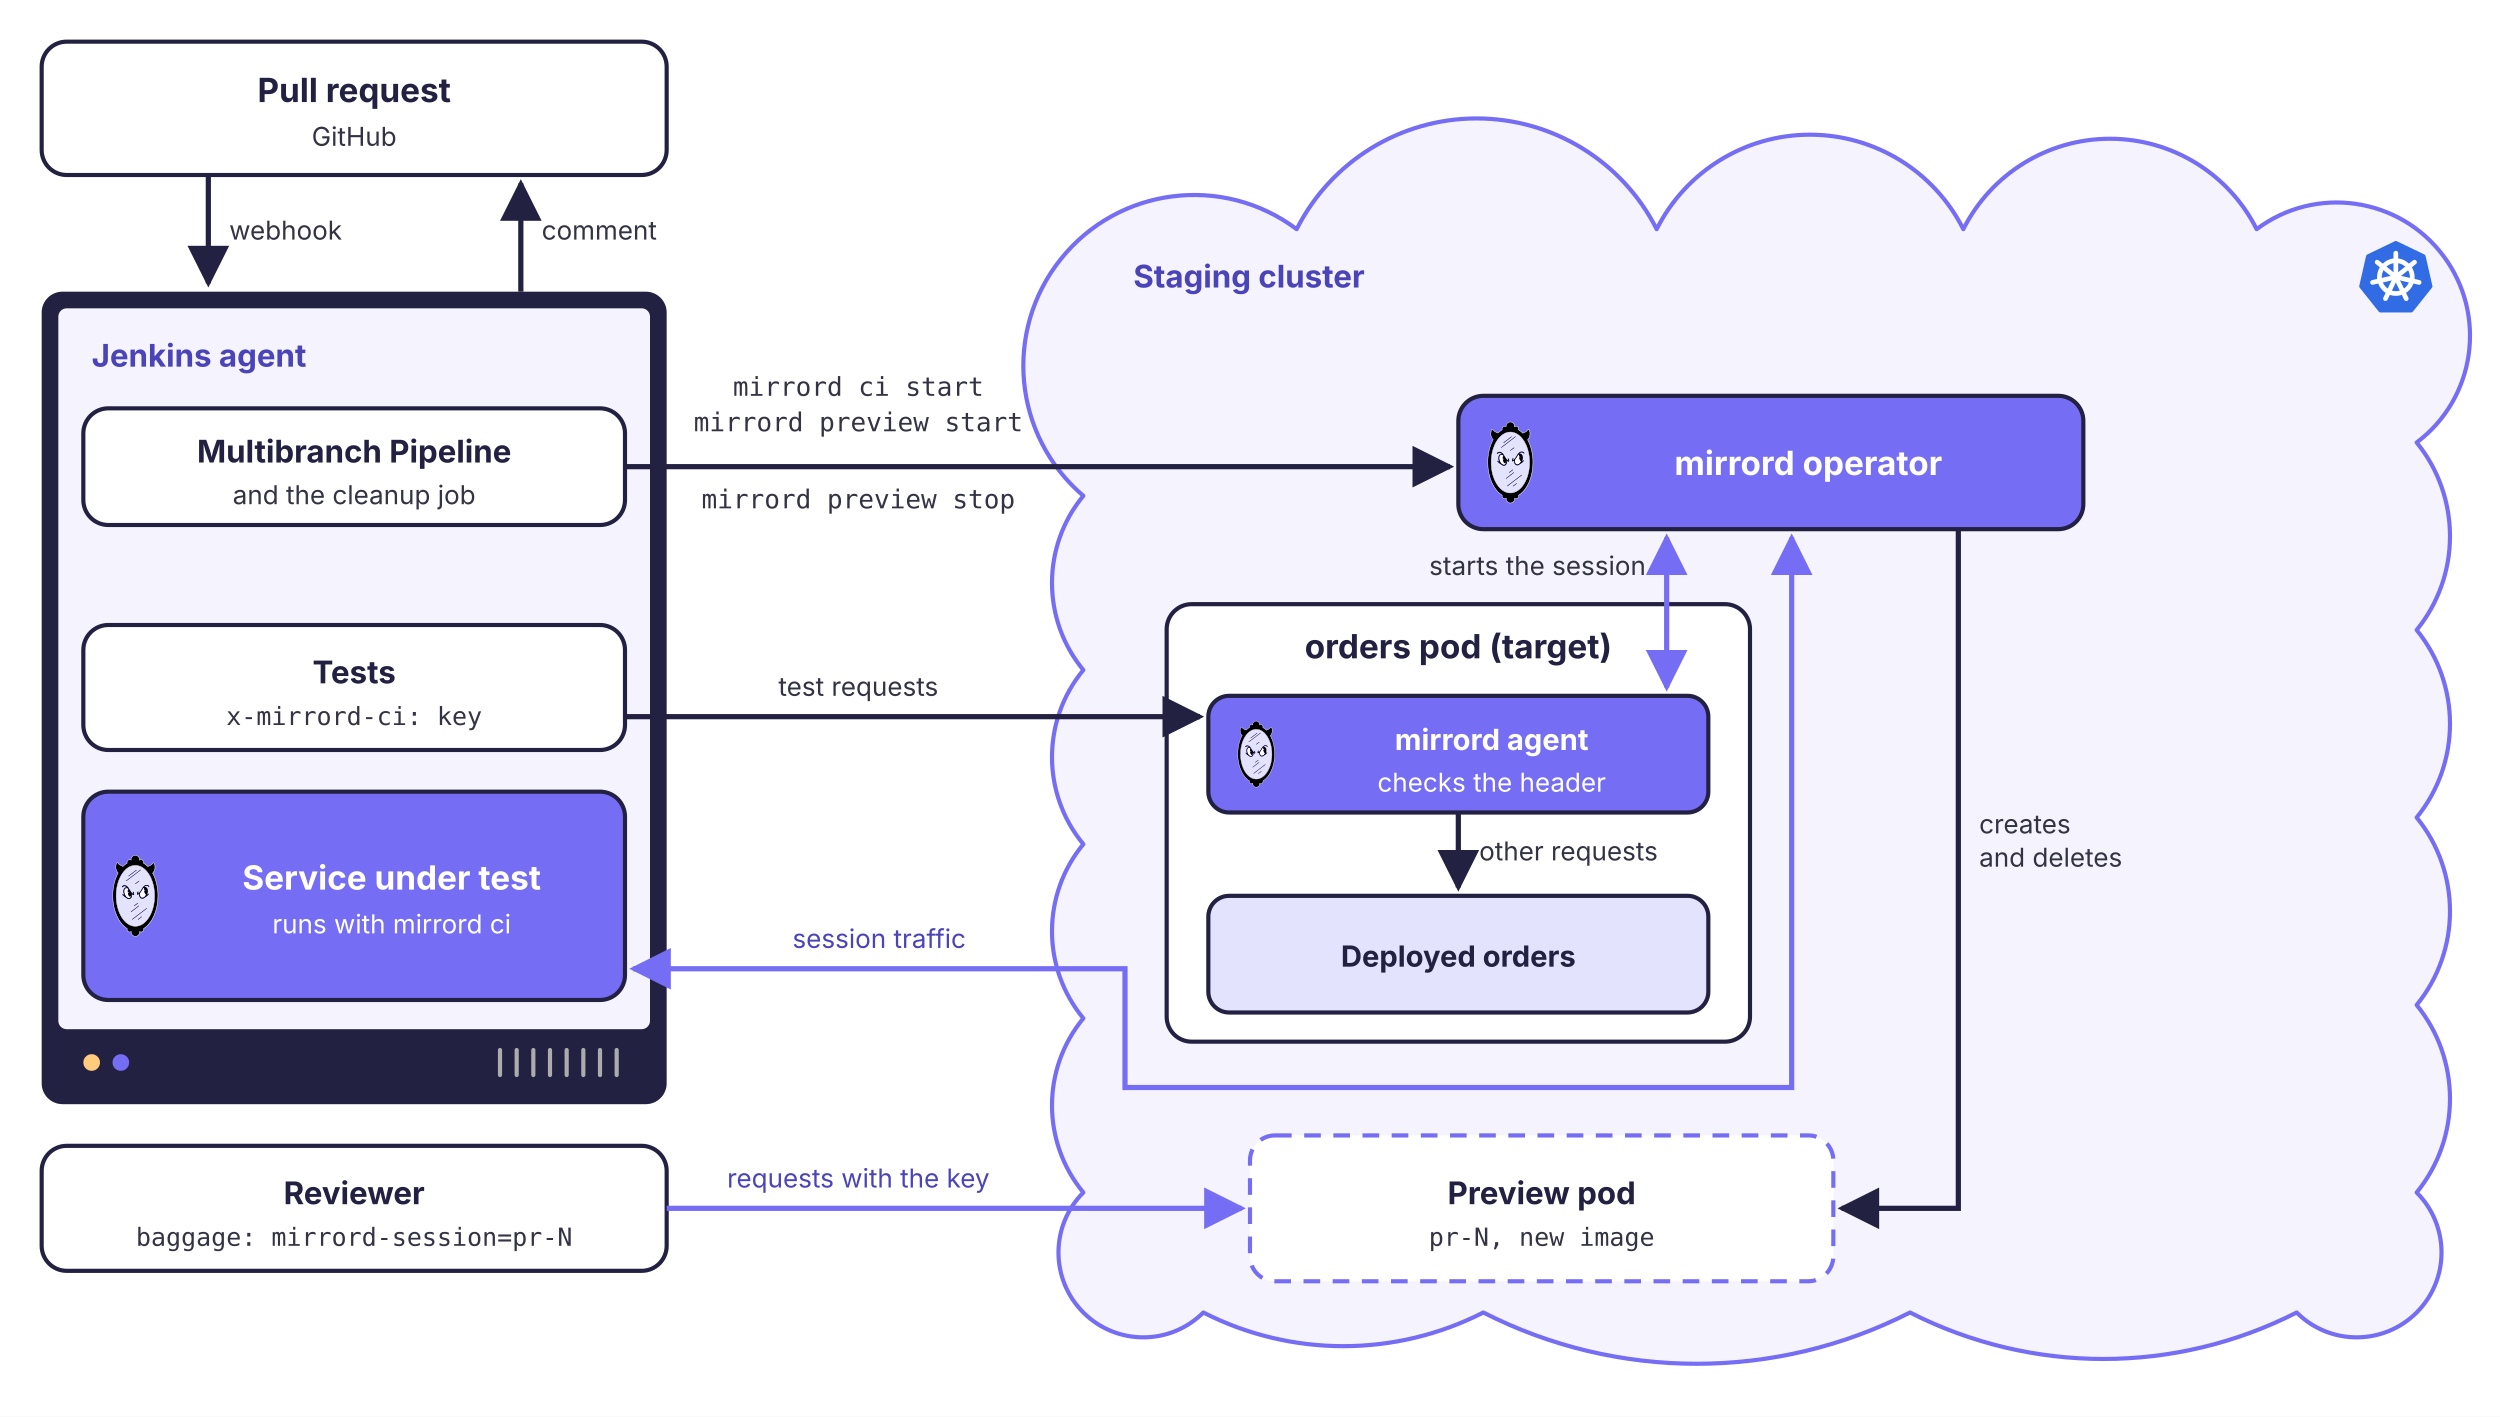
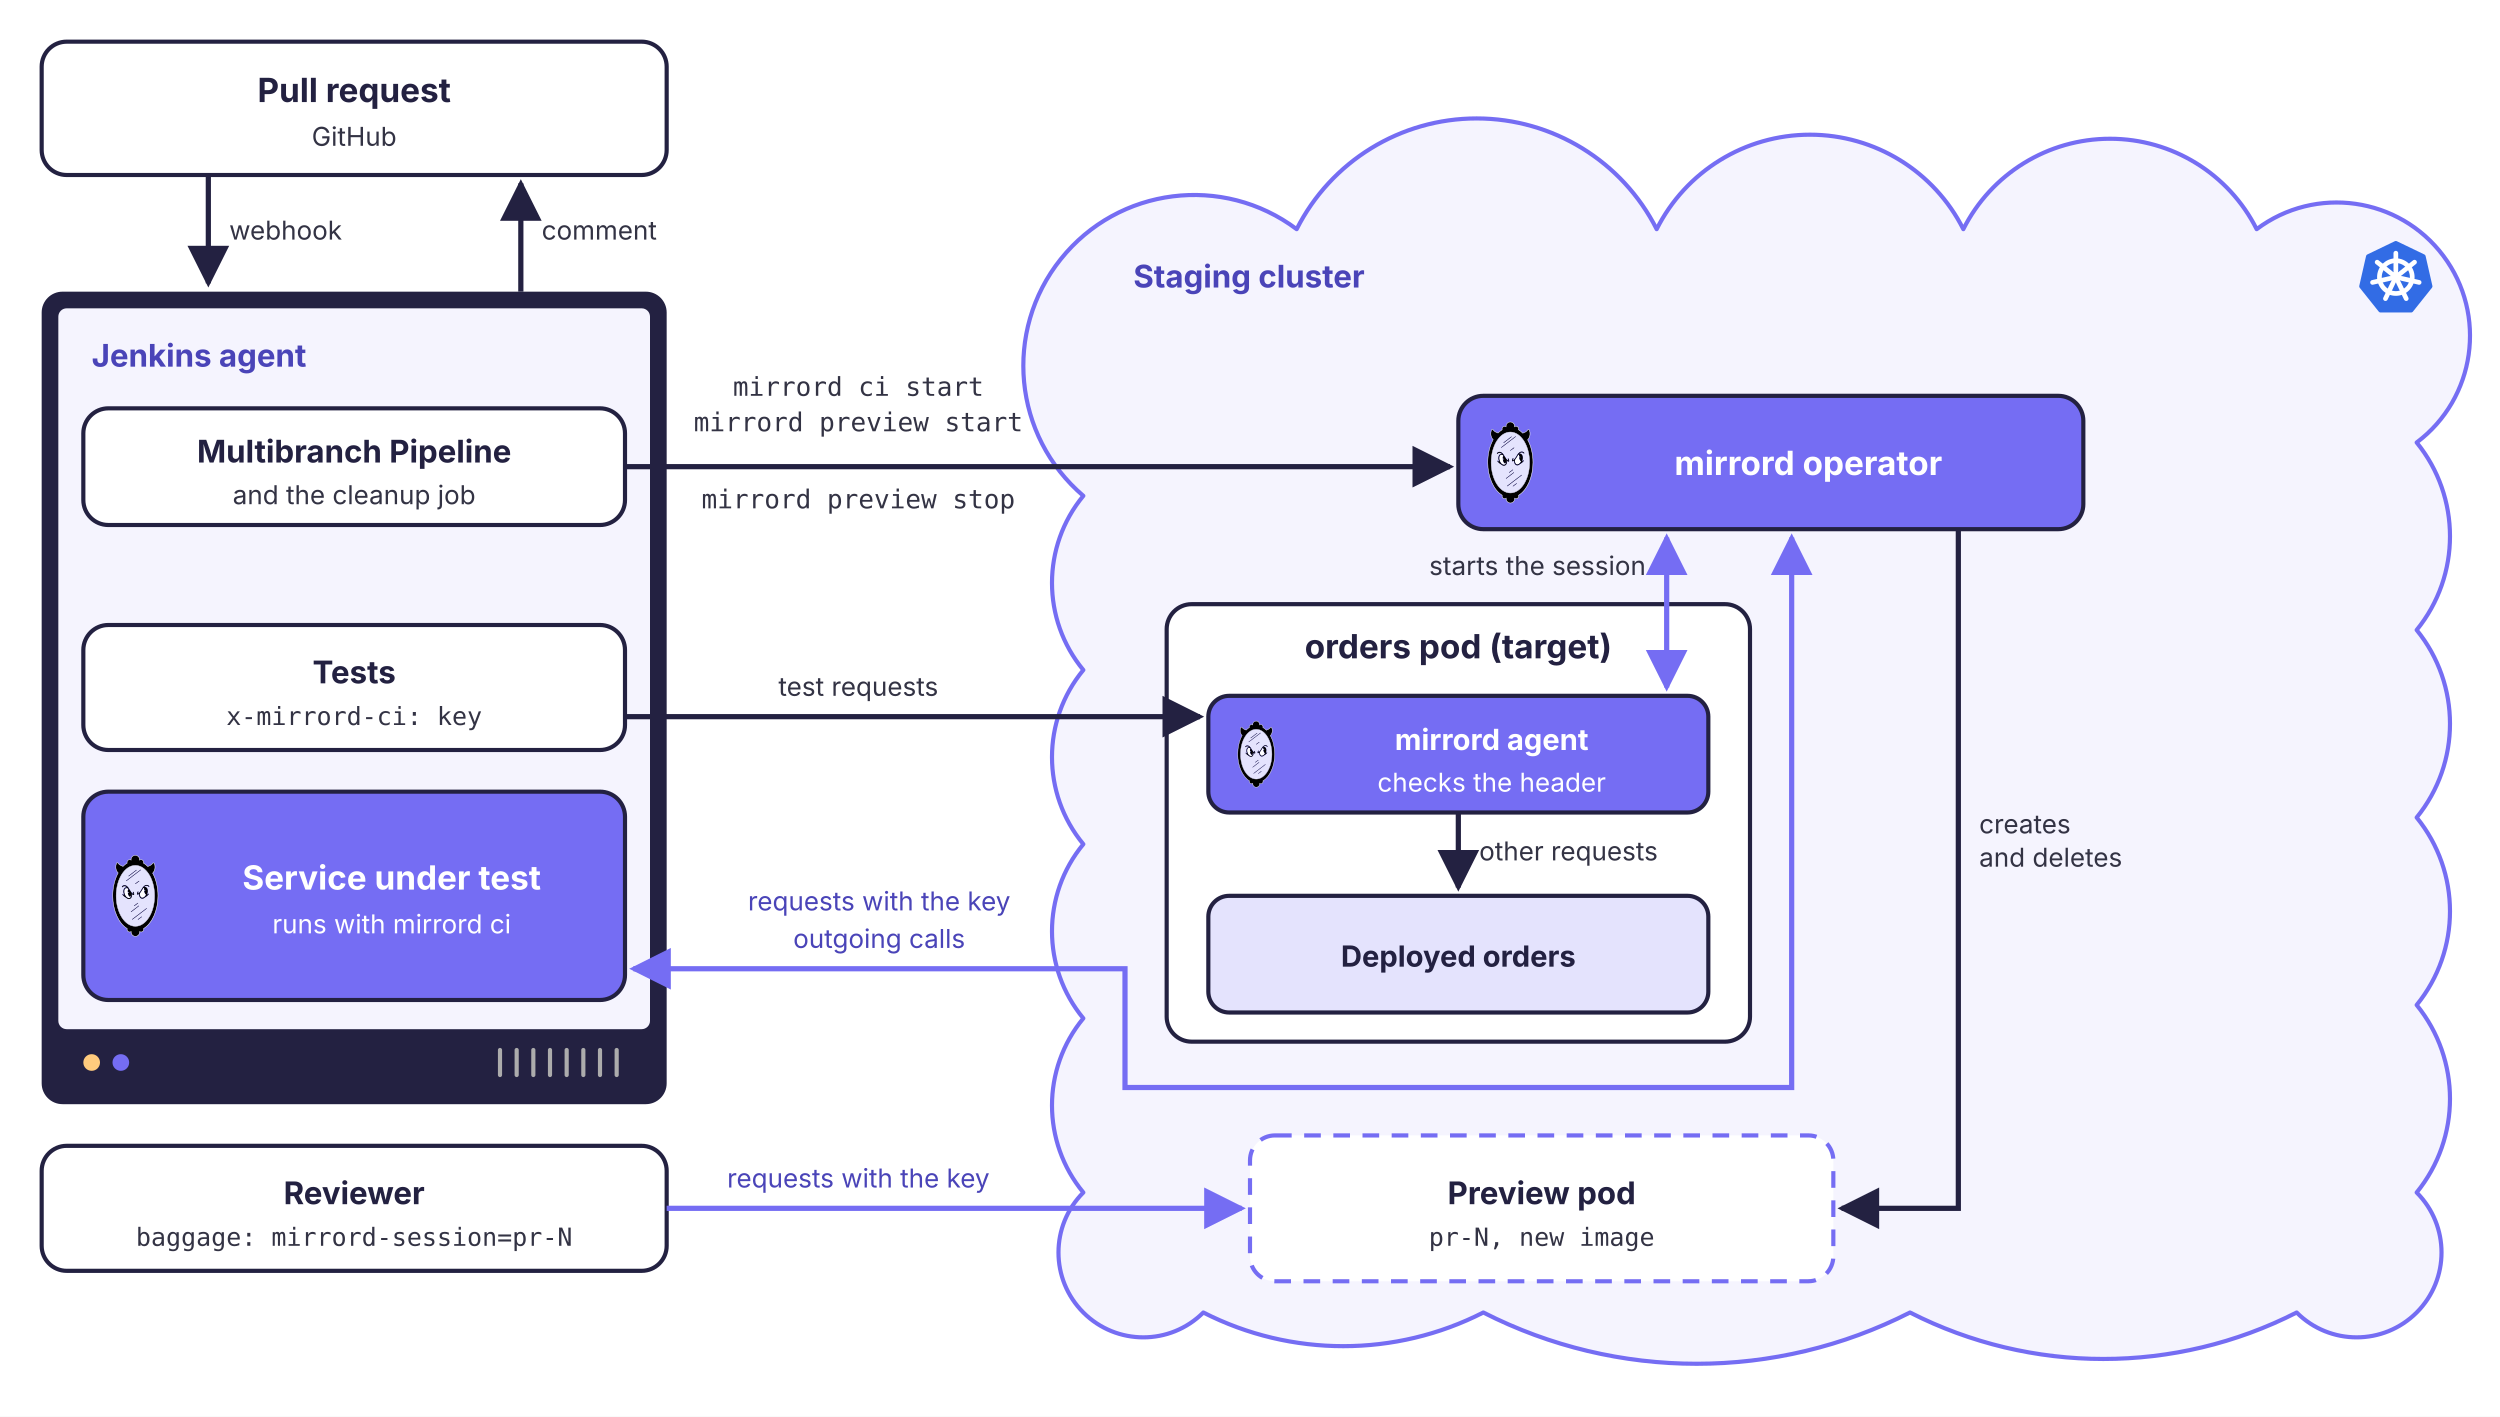
<svg xmlns="http://www.w3.org/2000/svg" viewBox="0 0 1200 680" width="1200" height="680" font-family="Inter, Helvetica, Arial, sans-serif" role="img" aria-labelledby="t d">
  <defs>
    <marker id="arrow" viewBox="0 0 10 10" refX="9" refY="5" markerWidth="8" markerHeight="8" orient="auto-start-reverse">
      <path d="M0 0 L10 5 L0 10 z" fill="#232141" />
    </marker>
    <marker id="arrow-purple" viewBox="0 0 10 10" refX="9" refY="5" markerWidth="8" markerHeight="8" orient="auto-start-reverse">
      <path d="M0 0 L10 5 L0 10 z" fill="#756DF3" />
    </marker>
    <symbol id="k8s" viewBox="0 0 32 32">
      <polygon points="16.00,1.60 27.73,7.25 30.62,19.94 22.51,30.11 9.49,30.11 1.38,19.94 4.27,7.25" fill="#326CE5" stroke="#326CE5" stroke-width="2" stroke-linejoin="round" />
      <g fill="none" stroke="#ffffff" stroke-width="2" stroke-linecap="round">
        <circle cx="16" cy="16" r="7" />
        <line x1="16.00" y1="13.40" x2="16.00" y2="5.80" />
        <line x1="18.03" y1="14.38" x2="23.97" y2="9.64" />
        <line x1="18.53" y1="16.58" x2="25.94" y2="18.27" />
        <line x1="17.13" y1="18.34" x2="20.43" y2="25.19" />
        <line x1="14.87" y1="18.34" x2="11.57" y2="25.19" />
        <line x1="13.47" y1="16.58" x2="6.06" y2="18.27" />
        <line x1="13.97" y1="14.38" x2="8.03" y2="9.64" />
      </g>
      <circle cx="16" cy="16" r="2.4" fill="#ffffff" />
    </symbol>
    <symbol id="mirrord" viewBox="97 61 391 696">
      <path fill="#ffffff" d="M255.6,387c4.1,19.1-0.9,36.1-12,40.5c-8.2,3.2-17.8,0-26.5-8.2c-0.3-0.6-0.9-0.9-1.5-1.2c0,0,0,0-0.3-0.3 c-5.5-5.6-10.5-13.2-14-22c-4.7-11.5-6.1-23.2-4.4-33.5c1.8-9.4,6.1-16.1,12.8-18.8c5.5-2.3,12.5-1.5,19.3,2.6 c1.5,2.3,2.6,4.4,3.8,6.2c-4.1,2.6-6.4,10.3-6.4,20.3l3.2,1.8l11.1,6.5l-12.5,1.5h-0.9c0.3,1.2,0.3,2.3,0.6,3.5 c3.2,17.9,12,31.1,19,29.7c6.4-1.2,9.6-14.4,7.6-30.2C255.3,386.4,255.6,386.7,255.6,387z" />
      <path fill="#ffffff" d="M384,398.4c-3.2,6.8-7.3,12.3-12,17c0,0,0,0-0.3,0c-0.6,0.3-0.9,0.9-1.2,1.2c-8.7,7.9-18.4,11.5-26.5,8.2 c-11.1-4.7-16-21.4-12-40.5c1.5-1.8,3.2-3.8,4.7-5.6c5-6.5,9-13.2,12.8-20l1.2-2.1c1.2-1.8,2-3.8,3.2-5.6c1.2-2.1,2.6-4.4,4.4-7 c3.5-2.1,6.7-3.2,9.9-3.8c-2,4.7-2.3,10.3-2.3,15.3l3.2,1.8l11.1,6.5l-12.5,1.5h-0.9c0.3,1.2,0.3,2.3,0.6,3.8 C370.5,384.6,377.5,397,384,398.4z" />
      <path fill="#E4E3FD" d="M405,391.7c-1.5-1.2-3.8-0.9-5,0.6c-3.2,4.1-7,7.9-11.1,11.5c1.2-2.3,2.6-5,3.5-7.6 c5.3-12.6,6.7-25.8,4.7-37.3c-2.3-12-8.2-20.6-16.9-24.1c-4.1-1.8-8.8-2.1-13.7-1.2c4.4-4.4,10.2-8.5,17.5-10 c8.2-1.5,16.6,1.5,20.4,7.3c1.2,1.5,3.2,2.1,5,0.9c1.5-1.2,2-3.2,0.9-4.7c-5.5-8.2-16.6-12.3-27.4-10c-11.1,2.1-19.3,9.7-24.2,15.6 c-2,2.3-3.8,5-5.5,7.3c-2,2.9-3.5,5.6-5,8.2c-1.2,2.1-2.3,3.8-3.2,5.6l-1.2,2.1c-3.8,6.5-7.6,13.2-12.3,19.1 c-5.8,7.6-11.7,12.9-18.4,16.7c0.6-5,2-9.7,4.4-14.1c0.9-1.8,0.3-3.8-1.5-4.7c-1.7-0.9-3.8-0.3-4.7,1.5c-2.9,5.6-4.7,11.5-5.3,17.6 c0,0.9-0.3,3.5,1.5,5.6c1.2,1.2,2.3,1.8,4.1,1.8c1.5,0,2.9-0.3,4.4-1.5c2.6-1.5,5.3-3.2,7.9-5.3c-1.7,18.5,5,34.1,17.5,39.3 c2.9,1.2,5.8,1.8,8.8,1.8c8.5,0,17.5-4.4,25.4-12c11.4-6.2,21.6-14.4,29.5-24.7C406.7,395.2,406.4,392.8,405,391.7z M292.1,149.1 c90.1,0,163.6,116.6,163.6,259.6s-73.5,259.6-163.6,259.6c-90.4,0-163.6-116.6-163.6-259.6S201.9,149.1,292.1,149.1z M389.5,517.3 c0.9-0.6,0.9-1.8,0.3-2.3c-0.6-0.9-1.8-0.9-2.3-0.3l-122.5,93.7c-0.9,0.6-0.9,1.8-0.3,2.3c0.3,0.3,0.9,0.6,1.5,0.6 c0.3,0,0.9,0,1.2-0.3L389.5,517.3z M346.9,589c0.9-0.6,0.9-1.8,0.3-2.3c-0.6-0.9-1.8-0.9-2.3-0.3l-31.2,23.2 c-0.9,0.6-0.9,1.8-0.3,2.3c0.3,0.6,0.9,0.9,1.5,0.9c0.3,0,0.6-0.3,0.9-0.3L346.9,589z M338.2,189.1c0.9-0.6,0.9-1.8,0.3-2.3 c-0.6-0.9-1.8-0.9-2.3-0.3l-122.5,93.4c-0.9,0.6-0.9,1.8-0.3,2.3c0.3,0.3,0.9,0.6,1.5,0.6c0.3,0,0.9,0,0.9-0.3L338.2,189.1z M324.4,284.5c0.9-0.6,0.9-1.8,0.3-2.3c-0.6-0.9-1.7-0.9-2.3-0.3l-31.2,22.9c-0.9,0.6-0.9,1.8-0.3,2.3c0.3,0.6,0.9,0.6,1.5,0.6 c0.3,0,0.6,0,0.9-0.3L324.4,284.5z M322.7,495.9c0.9-0.6,0.9-1.8,0.3-2.3c-0.6-0.9-1.8-0.9-2.3-0.3l-66.2,50.8 c-0.9,0.6-0.9,1.8-0.3,2.3c0.3,0.3,0.9,0.6,1.5,0.6c0.3,0,0.6,0,0.9-0.3L322.7,495.9z M314.8,472.4c0.9-0.6,0.9-1.8,0.3-2.3 c-0.6-0.9-1.8-0.9-2.3-0.3L281.6,493c-0.9,0.6-0.9,1.8-0.3,2.3c0.3,0.6,0.9,0.9,1.5,0.9c0.3,0,0.9-0.3,0.9-0.3L314.8,472.4z M302.3,190.5c0.9-0.6,0.9-1.8,0.3-2.3c-0.6-0.9-1.7-0.9-2.3-0.3L234,239c-0.9,0.6-0.9,1.8-0.3,2.3c0.3,0.3,0.9,0.6,1.5,0.6 c0.3,0,0.9,0,1.2-0.3L302.3,190.5z M280.1,399.6c1.8-2.1,1.5-4.7,1.5-5.6c-0.6-6.2-2.3-12.3-5-17.9c-0.9-1.8-2.9-2.3-4.7-1.5 c-1.8,0.9-2.3,2.9-1.5,4.7c2.3,4.4,3.8,9.4,4.4,14.1c-6.4-3.8-12.5-9.4-18.4-16.7c-4.7-6.2-8.8-12.9-12.3-19.1l-1.5-2.3 c-1.2-1.8-2-3.8-3.2-5.6c-1.5-2.3-2.9-5.3-5-8.2c0,0,0,0,0-0.3c-1.5-2.3-3.5-5-5.5-7.3c-5-5.9-13.1-13.2-24.2-15.6 c-10.8-2.1-21.9,2.1-27.4,10c-1.2,1.5-0.6,3.8,0.9,4.7c1.5,1.2,3.8,0.6,4.7-0.9c4.1-5.9,12.5-8.8,20.4-7.3 c7.3,1.5,13.1,5.9,17.5,10c-4.7-0.9-9.3-0.3-13.7,1.2c-8.8,3.5-14.6,12-16.9,24.1c-2,11.5-0.3,24.7,4.7,37.3 c1.2,2.6,2.3,5.3,3.5,7.6c-4.1-3.5-7.9-7.3-11.1-11.5c-1.2-1.5-3.5-1.8-5-0.6c-1.5,1.2-1.8,3.5-0.6,5c8.2,10,18.4,18.5,29.5,24.7 c7.9,7.6,16.9,11.7,25.7,11.7c2.9,0,6.1-0.6,8.8-1.8c12.5-5.3,19-20.6,17.5-39.3c2.6,2.1,5,3.8,7.9,5.3c1.5,0.9,2.9,1.2,4.4,1.2 C277.8,401.4,279.2,400.8,280.1,399.6z" />
      <path d="M439.4,215.2c29.5,54,45.5,122.4,45.5,193.8c0,123.6-49,234.9-122.8,279.2c0.6,2.1,1.2,4.4,1.2,6.8 c0,12.3-10.2,22.6-22.5,22.6c-4.4,0-8.8-1.2-12.3-3.5c0.3,1.2,0.3,2.6,0.3,3.8c0,20.3-16.3,36.7-36.5,36.7s-36.5-16.4-36.5-36.7 c0-1.2,0-2.6,0.3-3.8c-3.5,2.3-7.9,3.5-12.3,3.5c-12.3,0-22.5-10-22.5-22.6c0-2.3,0.3-4.7,1.2-6.8C148.6,643.6,99.3,532.3,99.3,409 c0-71.9,16.3-140.9,46.4-195.3c-1.5-0.9-2.3-2.1-3.5-3.2c-9.9-11.2-15.5-26.4-16.9-42.6c-0.6-11.5,0.9-23.2,5-33.8 c0.6-1.8,2.6-6.8,7.6-7.3c5.3-0.6,8.5,3.8,11.4,7.9c1.2,1.5,2.3,2.9,2.9,3.8c5.5,5.3,12.5,9.7,21.6,13.8c4.4,2.1,9,3.8,13.4,5.3 c11.1-11.2,22.8-20.6,35-27.9c-0.6-2.3-1.2-4.4-1.2-6.8c0-12.3,10.2-22.6,22.5-22.6c4.4,0,8.8,1.2,12.3,3.5c0-1.2-0.3-2.6-0.3-3.8 c0-20.3,16.3-36.7,36.5-36.7c20.1,0,36.5,16.4,36.5,36.7c0,1.2,0,2.6-0.3,3.8c3.5-2.3,7.9-3.5,12.3-3.5c12.5,0,22.5,10.3,22.5,22.6 c0,2.3-0.3,4.7-1.2,6.8c12.5,7.6,24.8,17.3,36.2,29.1c4.7-1.5,9-3.2,13.7-5.3c9-4.1,16-8.5,21.6-13.8c0.9-0.9,2-2.3,2.9-3.8 c2.9-4.1,6.1-8.5,11.4-7.9c5,0.6,7,5.6,7.6,7.3c4.1,10.6,5.5,22.3,4.7,33.8c-1.2,15.9-7,31.4-16.9,42.6 C442.3,212.6,441.1,214,439.4,215.2z M455.7,409c0-143.3-73.5-259.6-163.6-259.6c-90.4,0-163.6,116.6-163.6,259.6 c0,143,73.5,259.6,163.6,259.6C382.5,668.6,455.7,552,455.7,409z" />
      <path fill="#ffffff" d="M292.4,756.6c-21.2,0-38.5-17.4-38.5-38.7c0-0.1,0-0.2,0-0.3c-3,1.3-6.5,2-10,2c-13.5,0-24.5-11-24.5-24.6 c0-2.2,0.2-4.2,0.7-5.9c-36.1-22.2-66.8-60.3-88.9-110.2C109,528.5,97.3,469.7,97.3,409c0-71.5,16.3-140.6,45.8-194.7 c-0.6-0.5-1.1-1-1.5-1.5c-0.3-0.3-0.5-0.6-0.8-0.8l-0.1-0.1c-9.7-10.9-15.9-26.4-17.4-43.7c-0.6-12.5,1.1-24.4,5.1-34.7 c0.8-2.3,3.2-7.9,9.2-8.6c6.5-0.7,10.4,4.7,13.2,8.7c1.1,1.4,2.2,2.8,2.9,3.7c5.3,5,11.9,9.2,20.9,13.3c3.5,1.7,7.6,3.3,12.1,4.8 c10.7-10.7,21.9-19.6,33.2-26.5c-0.5-1.9-0.9-3.7-0.9-5.8c0-13.3,11.2-24.6,24.5-24.6c3.5,0,6.9,0.7,10,2c0-0.1,0-0.2,0-0.3 c0-21.3,17.3-38.7,38.5-38.7c21.2,0,38.5,17.4,38.5,38.7c0,0.1,0,0.2,0,0.3c3-1.3,6.5-2,10-2c13.5,0,24.5,11,24.5,24.6 c0,2.2-0.2,4.2-0.7,5.9c12.2,7.6,23.8,16.9,34.3,27.6c3.7-1.2,7.6-2.7,12.3-4.8c9-4.1,15.7-8.4,21-13.4c0.7-0.7,1.8-2,2.6-3.4 l0.1-0.1c2.8-4,6.7-9.5,13.2-8.8c6,0.7,8.5,6.3,9.3,8.7c4,10.4,5.7,22.4,4.8,34.5c-1.2,16.6-7.5,32.4-17.2,43.5c-0.4,1-1.3,2-2.4,3 c29,53.9,44.9,122.4,44.9,193.3c0,60.9-11.7,119.7-33.9,170.2c-22,49.9-52.6,87.9-88.6,110c0.5,1.9,0.8,3.8,0.8,5.8 c0,13.3-11.2,24.6-24.5,24.6c-3.5,0-6.9-0.7-10-2c0,0.1,0,0.2,0,0.3C330.8,739.2,313.6,756.6,292.4,756.6z M259.4,709.5l-1.2,5 c-0.2,0.9-0.2,2.3-0.2,3.3c0,19.1,15.5,34.7,34.5,34.7s34.5-15.6,34.5-34.7c0-1.1,0-2.4-0.2-3.3l-1.2-5l4.3,2.9 c3.1,2.1,7,3.2,11.1,3.2c11.1,0,20.5-9.4,20.5-20.6c0-2.1-0.5-4.2-1.1-6.2l-0.4-1.5l1.3-0.8c72.9-43.8,121.8-155.3,121.8-277.5 c0-70.8-16.1-139.3-45.3-192.8l-0.9-1.6l1.5-1c1.6-1.1,2.3-2.2,2.4-2.5l0.1-0.4l0.3-0.3c9.3-10.4,15.2-25.5,16.4-41.4 c0.9-11.6-0.7-22.9-4.5-32.9c-0.6-1.7-2.3-5.6-6-6.1c-3.8-0.4-6.3,2.6-9.5,7c-0.9,1.5-2.1,3-3.2,4.1c-5.7,5.4-12.7,9.9-22.2,14.2 c-5.4,2.4-9.7,4-13.9,5.4l-1.2,0.4l-0.9-0.9c-10.9-11.3-23-21-35.8-28.8l-1.5-0.9l0.7-1.6c0.7-1.6,1-3.5,1-6 c0-11.4-9.2-20.6-20.5-20.6c-4.1,0-8.1,1.1-11.1,3.2l-4.3,2.9l1.2-5c0.2-0.9,0.2-2.3,0.2-3.3c0-19.1-15.5-34.7-34.5-34.7 c-19,0-34.5,15.6-34.5,34.7c0,0.5,0.1,1.1,0.1,1.7c0.1,0.7,0.2,1.4,0.2,2.1v3.8l-3.1-2.1c-3.1-2.1-7-3.2-11.1-3.2 c-11.1,0-20.5,9.4-20.5,20.6c0,1.9,0.4,3.6,0.9,5.6l0.5,2.1l-1.3,0.8c-11.8,7.1-23.5,16.4-34.6,27.6l-0.9,0.9l-1.2-0.4 c-5.1-1.7-9.7-3.5-13.6-5.4c-9.5-4.3-16.5-8.8-22.1-14.2l-0.2-0.2l-0.1-0.2c-0.5-0.8-1.7-2.2-2.8-3.6l-0.1-0.1 c-3.1-4.4-5.7-7.5-9.5-7.1c-3.7,0.4-5.4,4.3-5.9,6c-3.8,9.8-5.5,21.2-4.9,33c1.5,16.4,7.3,31.1,16.4,41.3c0.3,0.3,0.6,0.6,0.9,0.9 c0.7,0.8,1.4,1.5,2.2,2l1.6,1l-0.9,1.7c-29.7,53.8-46.1,122.8-46.1,194.3c0,121.9,49.2,233.4,122.4,277.5l1.5,0.9l-0.7,1.6 c-0.7,1.6-1,3.5-1,6c0,11.4,9.2,20.6,20.5,20.6c4.1,0,8.1-1.1,11.1-3.2L259.4,709.5z M292.1,670.6c-91.3,0-165.6-117.3-165.6-261.6 s74.3-261.6,165.6-261.6c91.3,0,165.6,117.3,165.6,261.6S383.4,670.6,292.1,670.6z M292.1,151.4c-89.1,0-161.6,115.5-161.6,257.6 c0,68.8,16.9,133.5,47.7,182.3c30.6,48.5,71,75.2,113.9,75.2c89.1,0,161.6-115.5,161.6-257.6C453.7,267,381.2,151.4,292.1,151.4z" />
      <path d="M344.9,586.3c0.9-0.6,1.7-0.3,2.3,0.3c0.6,0.9,0.3,1.8-0.3,2.3l-31.2,23.2c-0.3,0.3-0.6,0.3-0.9,0.3 c-0.6,0-1.2-0.3-1.5-0.9c-0.6-0.9-0.3-1.8,0.3-2.3L344.9,586.3z" />
      <path d="M372,415.5c4.4-4.4,8.5-10.3,12-17c-6.4-1.8-13.4-13.8-16.3-29.7c-0.3-1.2-0.6-2.3-0.6-3.8h0.9l12.5-1.5l-11.1-6.5 l-3.2-1.8c0-5,0.3-10.6,2.3-15.3c-3.2,0.6-6.7,1.8-9.9,3.8c-1.8,2.3-3.2,5-4.4,7c-1.2,2.1-2.3,3.8-3.2,5.6l-1.2,2.1 c-3.8,6.5-7.9,13.5-12.8,20c-1.5,2.1-3.2,3.8-4.7,5.6c-4.1,19.1,0.9,35.8,12,40.5c8.2,3.2,17.8-0.3,26.5-8.2 C370.8,416.3,371.4,415.8,372,415.5z M410.5,326.8c1.2,1.5,0.9,3.8-0.9,4.7c-1.5,1.2-3.8,0.9-5-0.9c-4.1-5.9-12.5-8.8-20.4-7.3 c-7.3,1.5-13.1,5.9-17.5,10c4.7-0.9,9.3-0.3,13.7,1.2c8.8,3.5,14.9,12,16.9,24.1c2,11.5,0.3,24.7-4.7,37.3 c-1.2,2.6-2.3,5.3-3.5,7.6c4.1-3.5,7.9-7.3,11.1-11.5c1.2-1.5,3.5-1.8,5-0.6c1.5,1.2,1.7,3.5,0.6,5c-8.2,10.3-18.4,18.5-29.5,24.7 c-7.9,7.6-16.9,12-25.4,12c-3.2,0-6.1-0.6-8.8-1.8c-12.5-5.3-19-20.6-17.5-39.3c-2.6,2.1-5.3,3.8-7.9,5.3c-1.5,0.9-3.2,1.5-4.4,1.5 c-1.5,0-2.9-0.6-4.1-1.8c-1.7-2.1-1.5-4.7-1.5-5.6c0.6-6.2,2.3-12,5.3-17.6c0.9-1.8,2.9-2.3,4.7-1.5c1.8,0.9,2.3,2.9,1.5,4.7 c-2.3,4.4-3.8,9.4-4.4,14.1c6.4-3.8,12.5-9.4,18.4-16.7c4.7-6.2,8.8-12.6,12.3-19.1l1.2-2.1c1.2-2.1,2.3-3.8,3.2-5.6 c1.5-2.3,2.9-5.3,5-8.2c1.8-2.3,3.5-5,5.5-7.3c5-5.9,13.4-13.2,24.2-15.6C393.9,314.5,405,318.6,410.5,326.8z" />
      <path d="M324.4,284.5l-31.5,23.2c-0.3,0.3-0.6,0.3-0.9,0.3c-0.6,0-1.2-0.3-1.5-0.6c-0.6-0.9-0.3-1.8,0.3-2.3l31.2-23.2 c0.9-0.6,1.7-0.3,2.3,0.3C325.6,282.7,325.3,283.9,324.4,284.5z" />
      <path d="M312.8,469.5c0.9-0.6,1.8-0.3,2.3,0.3c0.6,0.9,0.3,1.8-0.3,2.3l-31.2,23.2c-0.3,0.3-0.6,0.3-0.9,0.3 c-0.6,0-1.2-0.3-1.5-0.9c-0.6-0.9-0.3-1.8,0.3-2.3L312.8,469.5z" />
      <path d="M387.5,514.7c0.9-0.6,1.8-0.3,2.3,0.3c0.6,0.9,0.3,1.8-0.3,2.3L267,611c-0.3,0.3-0.6,0.3-1.2,0.3c-0.6,0-1.2-0.3-1.5-0.6 c-0.6-0.9-0.6-1.8,0.3-2.3L387.5,514.7z" />
      <path d="M320.7,493c0.9-0.6,1.8-0.3,2.3,0.3c0.6,0.9,0.6,1.8-0.3,2.3l-66.2,51.1c-0.3,0.3-0.6,0.3-0.9,0.3c-0.6,0-1.2-0.3-1.5-0.6 c-0.6-0.9-0.6-1.8,0.3-2.3L320.7,493z" />
      <path d="M300.2,187.9c0.9-0.6,1.7-0.3,2.3,0.3c0.6,0.9,0.6,1.8-0.3,2.3l-65.9,51.1c-0.3,0.3-0.6,0.3-1.2,0.3 c-0.6,0-0.9-0.3-1.5-0.6c-0.6-0.9-0.3-1.8,0.3-2.3L300.2,187.9z" />
      <path d="M213.6,279.8l122.5-93.7c0.6-0.6,1.8-0.3,2.3,0.3c0.6,0.9,0.3,1.8-0.3,2.3l-122.5,93.7c-0.3,0.3-0.6,0.3-0.9,0.3 c-0.6,0-1.2-0.3-1.5-0.6C212.7,281.6,212.7,280.4,213.6,279.8z" />
      <path d="M243.9,427.5c11.1-4.4,16-21.4,12-40.5c-0.3-0.3-0.6-0.6-0.9-0.9c2,15.9-1.2,29.1-7.6,30.2c-7.3,1.5-15.8-12-19-29.7 c-0.3-1.2-0.3-2.3-0.6-3.5h0.9l12.5-1.5l-11.1-6.5l-3.2-1.8c0-10,2.3-17.6,6.4-20.3c-1.2-2.1-2.3-4.1-3.8-6.2 c-7-4.1-13.7-5-19.3-2.6c-6.4,2.6-11.1,9.4-12.8,18.8c-1.8,10-0.3,22,4.4,33.5c3.5,8.8,8.5,16.4,14,22c0,0,0.3,0,0.3,0.3 c0.6,0.3,1.2,0.9,1.5,1.2C225.9,427.2,235.8,430.7,243.9,427.5z M204.9,319.1c11.1,2.1,19.3,9.7,24.2,15.6c2,2.3,3.8,5,5.5,7.3 c0,0,0,0,0,0.3c2,2.9,3.5,5.6,5,8.2c1.2,1.8,2,3.5,3.2,5.6l1.5,2.3c3.8,6.5,7.6,12.9,12.3,19.1c5.8,7.3,11.7,12.9,18.4,16.7 c-0.6-5-2-9.7-4.4-14.1c-0.9-1.8-0.3-3.8,1.5-4.7c1.8-0.9,3.8-0.3,4.7,1.5c2.9,5.6,4.7,11.5,5,17.9c0,0.9,0.3,3.5-1.5,5.6 c-1.2,1.2-2.6,1.8-4.1,1.8c-1.5,0-2.9-0.6-4.4-1.2c-2.6-1.5-5.3-3.2-7.9-5.3c1.7,18.5-5,34.1-17.5,39.3c-2.9,1.2-5.8,1.8-8.8,1.8 c-8.5,0-17.5-4.4-25.7-11.7c-11.4-6.2-21.6-14.7-29.5-24.7c-1.2-1.5-0.9-3.8,0.6-5c1.5-1.2,3.8-0.9,5,0.6c3.2,4.1,7,7.9,11.1,11.5 c-1.2-2.3-2.6-5-3.5-7.6c-5-12.6-6.7-25.8-4.7-37.3c2-12,8.2-20.6,16.9-24.1c4.1-1.8,8.8-2.1,13.7-1.2c-4.4-4.4-10.2-8.8-17.5-10 c-8.2-1.5-16.6,1.5-20.4,7.3c-1.2,1.5-3.2,2.1-4.7,0.9c-1.5-1.2-2-3.2-0.9-4.7C183,320.9,194.1,317.1,204.9,319.1z" />
    </symbol>
  </defs>
  <rect x="0" y="0" width="1200" height="680" fill="#ffffff" />
  <rect x="20" y="20" width="300" height="64" rx="12" fill="#ffffff" stroke="#232141" stroke-width="2" />
  <text x="170.0" y="49" font-size="16" font-weight="700" fill="#232141" text-anchor="middle">Pull request</text>
  <text x="170.0" y="70" font-size="12.5" fill="#333344" text-anchor="middle">GitHub</text>
  <rect x="20" y="140" width="300" height="390" rx="10" fill="#232141" />
  <rect x="28" y="148" width="284" height="346" rx="4" fill="#F5F4FE" />
  <rect x="28" y="498" width="284" height="24" rx="4" fill="#232141" />
  <circle cx="44" cy="510" r="4" fill="#FFCB7D" />
  <circle cx="58" cy="510" r="4" fill="#756DF3" />
  <line x1="240" y1="504" x2="240" y2="516" stroke="#ACACAC" stroke-width="2" stroke-linecap="round" />
  <line x1="248" y1="504" x2="248" y2="516" stroke="#ACACAC" stroke-width="2" stroke-linecap="round" />
  <line x1="256" y1="504" x2="256" y2="516" stroke="#ACACAC" stroke-width="2" stroke-linecap="round" />
  <line x1="264" y1="504" x2="264" y2="516" stroke="#ACACAC" stroke-width="2" stroke-linecap="round" />
  <line x1="272" y1="504" x2="272" y2="516" stroke="#ACACAC" stroke-width="2" stroke-linecap="round" />
  <line x1="280" y1="504" x2="280" y2="516" stroke="#ACACAC" stroke-width="2" stroke-linecap="round" />
  <line x1="288" y1="504" x2="288" y2="516" stroke="#ACACAC" stroke-width="2" stroke-linecap="round" />
  <line x1="296" y1="504" x2="296" y2="516" stroke="#ACACAC" stroke-width="2" stroke-linecap="round" />
  <text x="44" y="176" font-size="15" font-weight="700" fill="#4a44b8">Jenkins agent</text>
  <rect x="40" y="196" width="260" height="56" rx="12" fill="#ffffff" stroke="#232141" stroke-width="2" />
  <text x="170.0" y="222" font-size="15" font-weight="700" fill="#232141" text-anchor="middle">Multibranch Pipeline</text>
  <text x="170.0" y="242" font-size="12.5" fill="#333344" text-anchor="middle">and the cleanup job</text>
  <rect x="40" y="300" width="260" height="60" rx="12" fill="#ffffff" stroke="#232141" stroke-width="2" />
  <text x="170.0" y="328" font-size="15" font-weight="700" fill="#232141" text-anchor="middle">Tests</text>
  <text x="170.0" y="348" font-size="12" fill="#333344" text-anchor="middle" font-family="Menlo, Consolas, monospace">x-mirrord-ci: key</text>
  <rect x="40" y="380" width="260" height="100" rx="12" fill="#756DF3" stroke="#232141" stroke-width="2" />
  <use href="#mirrord" x="54" y="410" width="22" height="40" />
  <text x="188.0" y="427" font-size="16" font-weight="700" fill="#ffffff" text-anchor="middle">Service under test</text>
  <text x="188.0" y="448" font-size="12.5" fill="#ffffff" text-anchor="middle">runs with mirrord ci</text>
  <rect x="20" y="550" width="300" height="60" rx="12" fill="#ffffff" stroke="#232141" stroke-width="2" />
  <text x="170.0" y="578" font-size="15" font-weight="700" fill="#232141" text-anchor="middle">Reviewer</text>
  <text x="170.0" y="598" font-size="12" fill="#333344" text-anchor="middle" font-family="Menlo, Consolas, monospace">baggage: mirrord-session=pr-N</text>
  <path d="M520.0 572.4 A65.6 65.6 0 0 1 520.0 488.8 A65.6 65.6 0 0 1 520.0 405.2 A65.6 65.6 0 0 1 520.0 321.6 A65.6 65.6 0 0 1 520.0 238.0 A82.0 82.0 0 0 1 622.4 110.0 A96.8 96.8 0 0 1 795.2 110.0 A82.4 82.4 0 0 1 942.4 110.0 A78.8 78.8 0 0 1 1083.2 110.0 A64.0 64.0 0 0 1 1160.0 212.4 A71.3 71.3 0 0 1 1160.0 302.4 A71.3 71.3 0 0 1 1160.0 392.4 A71.3 71.3 0 0 1 1160.0 482.4 A71.3 71.3 0 0 1 1160.0 572.4 A40.7 40.7 0 0 1 1102.4 630.0 A204.2 204.2 0 0 1 916.8 630.0 A225.3 225.3 0 0 1 712.0 630.0 A147.8 147.8 0 0 1 577.6 630.0 A40.7 40.7 0 0 1 520.0 572.4 Z" fill="#F5F4FE" stroke="#756DF3" stroke-width="2" stroke-linejoin="round" />
  <text x="544" y="138" font-size="15" font-weight="700" fill="#4a44b8">Staging cluster</text>
  <rect x="700" y="190" width="300" height="64" rx="12" fill="#756DF3" stroke="#232141" stroke-width="2" />
  <use href="#mirrord" x="714" y="202" width="22" height="40" />
  <text x="868.0" y="228" font-size="16" font-weight="700" fill="#ffffff" text-anchor="middle">mirrord operator</text>
  <rect x="560" y="290" width="280" height="210" rx="12" fill="#ffffff" stroke="#232141" stroke-width="2" />
  <text x="700" y="316" font-size="16" font-weight="700" fill="#232141" text-anchor="middle">orders pod (target)</text>
  <rect x="580" y="334" width="240" height="56" rx="10" fill="#756DF3" stroke="#232141" stroke-width="2" />
  <use href="#mirrord" x="594" y="346" width="18" height="32" />
  <text x="716.0" y="360" font-size="14" font-weight="700" fill="#ffffff" text-anchor="middle">mirrord agent</text>
  <text x="716.0" y="380" font-size="12.5" fill="#ffffff" text-anchor="middle">checks the header</text>
  <rect x="580" y="430" width="240" height="56" rx="10" fill="#E4E3FD" stroke="#232141" stroke-width="2" />
  <text x="700.0" y="464" font-size="14" font-weight="700" fill="#232141" text-anchor="middle">Deployed orders</text>
  <rect x="600" y="545" width="280" height="70" rx="12" fill="#ffffff" stroke="#756DF3" stroke-width="2" stroke-dasharray="8 6" />
  <text x="740.0" y="578" font-size="15" font-weight="700" fill="#232141" text-anchor="middle">Preview pod</text>
  <text x="740.0" y="598" font-size="12" fill="#333344" text-anchor="middle" font-family="Menlo, Consolas, monospace">pr-N, new image</text>
  <line x1="100" y1="84" x2="100" y2="136" stroke="#232141" stroke-width="2.5" marker-end="url(#arrow)" />
  <text x="110" y="115" font-size="12.5" fill="#333344" text-anchor="start">webhook</text>
  <line x1="250" y1="140" x2="250" y2="88" stroke="#232141" stroke-width="2.5" marker-end="url(#arrow)" />
  <text x="260" y="115" font-size="12.5" fill="#333344" text-anchor="start">comment</text>
  <line x1="300" y1="224" x2="696" y2="224" stroke="#232141" stroke-width="2.5" marker-end="url(#arrow)" />
  <text x="412" y="190" font-size="12.5" fill="#333344" text-anchor="middle" font-family="Menlo, Consolas, monospace">mirrord ci start</text>
  <text x="412" y="207" font-size="12.5" fill="#333344" text-anchor="middle" font-family="Menlo, Consolas, monospace">mirrord preview start</text>
  <text x="412" y="244" font-size="12.5" fill="#333344" text-anchor="middle" font-family="Menlo, Consolas, monospace">mirrord preview stop</text>
  <line x1="800" y1="258" x2="800" y2="330" stroke="#756DF3" stroke-width="2.5" marker-start="url(#arrow-purple)" marker-end="url(#arrow-purple)" />
  <text x="790" y="276" font-size="12.5" fill="#333344" text-anchor="end">starts the session</text>
  <line x1="300" y1="344" x2="576" y2="344" stroke="#232141" stroke-width="2.5" marker-end="url(#arrow)" />
  <text x="412" y="334" font-size="12.5" fill="#333344" text-anchor="middle">test requests</text>
  <polyline points="304,465 540,465 540,522 860,522 860,258" fill="none" stroke="#756DF3" stroke-width="2.5" marker-start="url(#arrow-purple)" marker-end="url(#arrow-purple)" />
-   <text x="422" y="455" font-size="12.5" fill="#4a44b8" text-anchor="middle">session traffic</text>
+   <text x="422" y="437" font-size="12.5" fill="#4a44b8" text-anchor="middle">requests with the key</text>
+   <text x="422" y="455" font-size="12.5" fill="#4a44b8" text-anchor="middle">outgoing calls</text>
  <line x1="700" y1="390" x2="700" y2="426" stroke="#232141" stroke-width="2.5" marker-end="url(#arrow)" />
  <text x="710" y="413" font-size="12.5" fill="#333344" text-anchor="start">other requests</text>
  <polyline points="940,254 940,580 884,580" fill="none" stroke="#232141" stroke-width="2.5" marker-end="url(#arrow)" />
  <text x="950" y="400" font-size="12.5" fill="#333344" text-anchor="start">creates</text>
  <text x="950" y="416" font-size="12.5" fill="#333344" text-anchor="start">and deletes</text>
  <line x1="320" y1="580" x2="596" y2="580" stroke="#756DF3" stroke-width="2.5" marker-end="url(#arrow-purple)" />
  <text x="412" y="570" font-size="12.5" fill="#4a44b8" text-anchor="middle">requests with the key</text>
  <use href="#k8s" x="1132" y="115" width="36" height="36" />
</svg>
